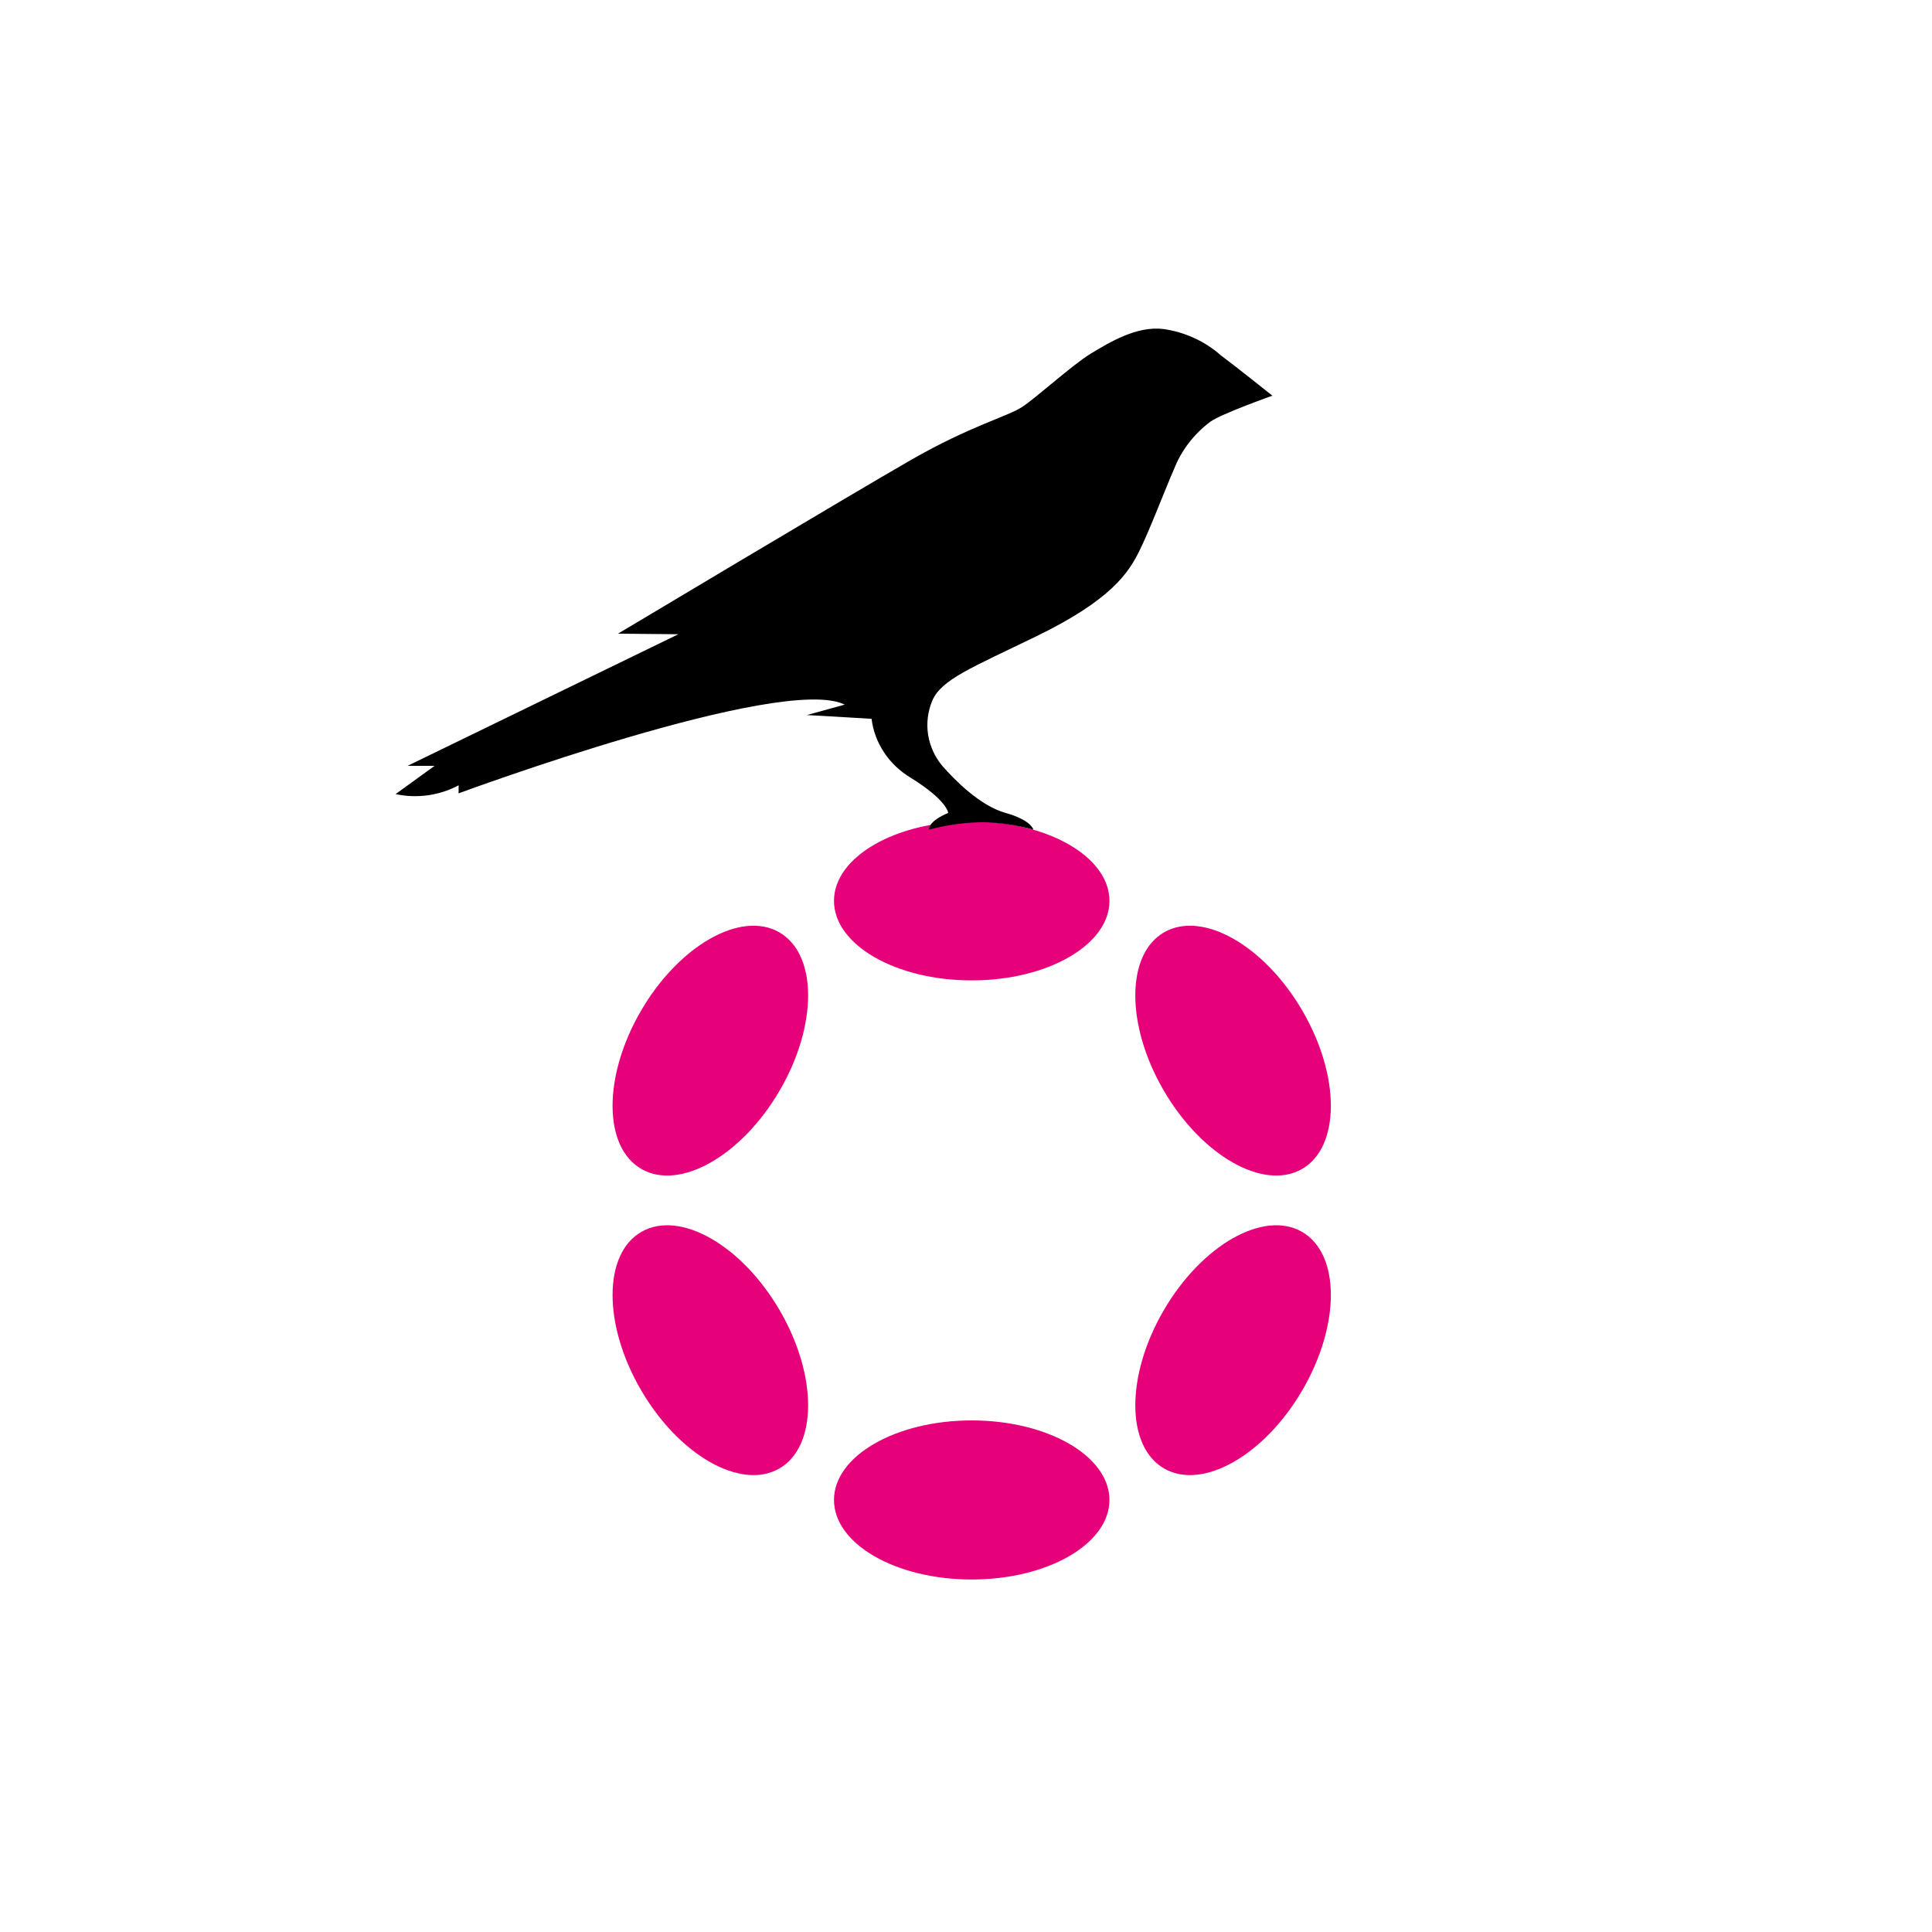
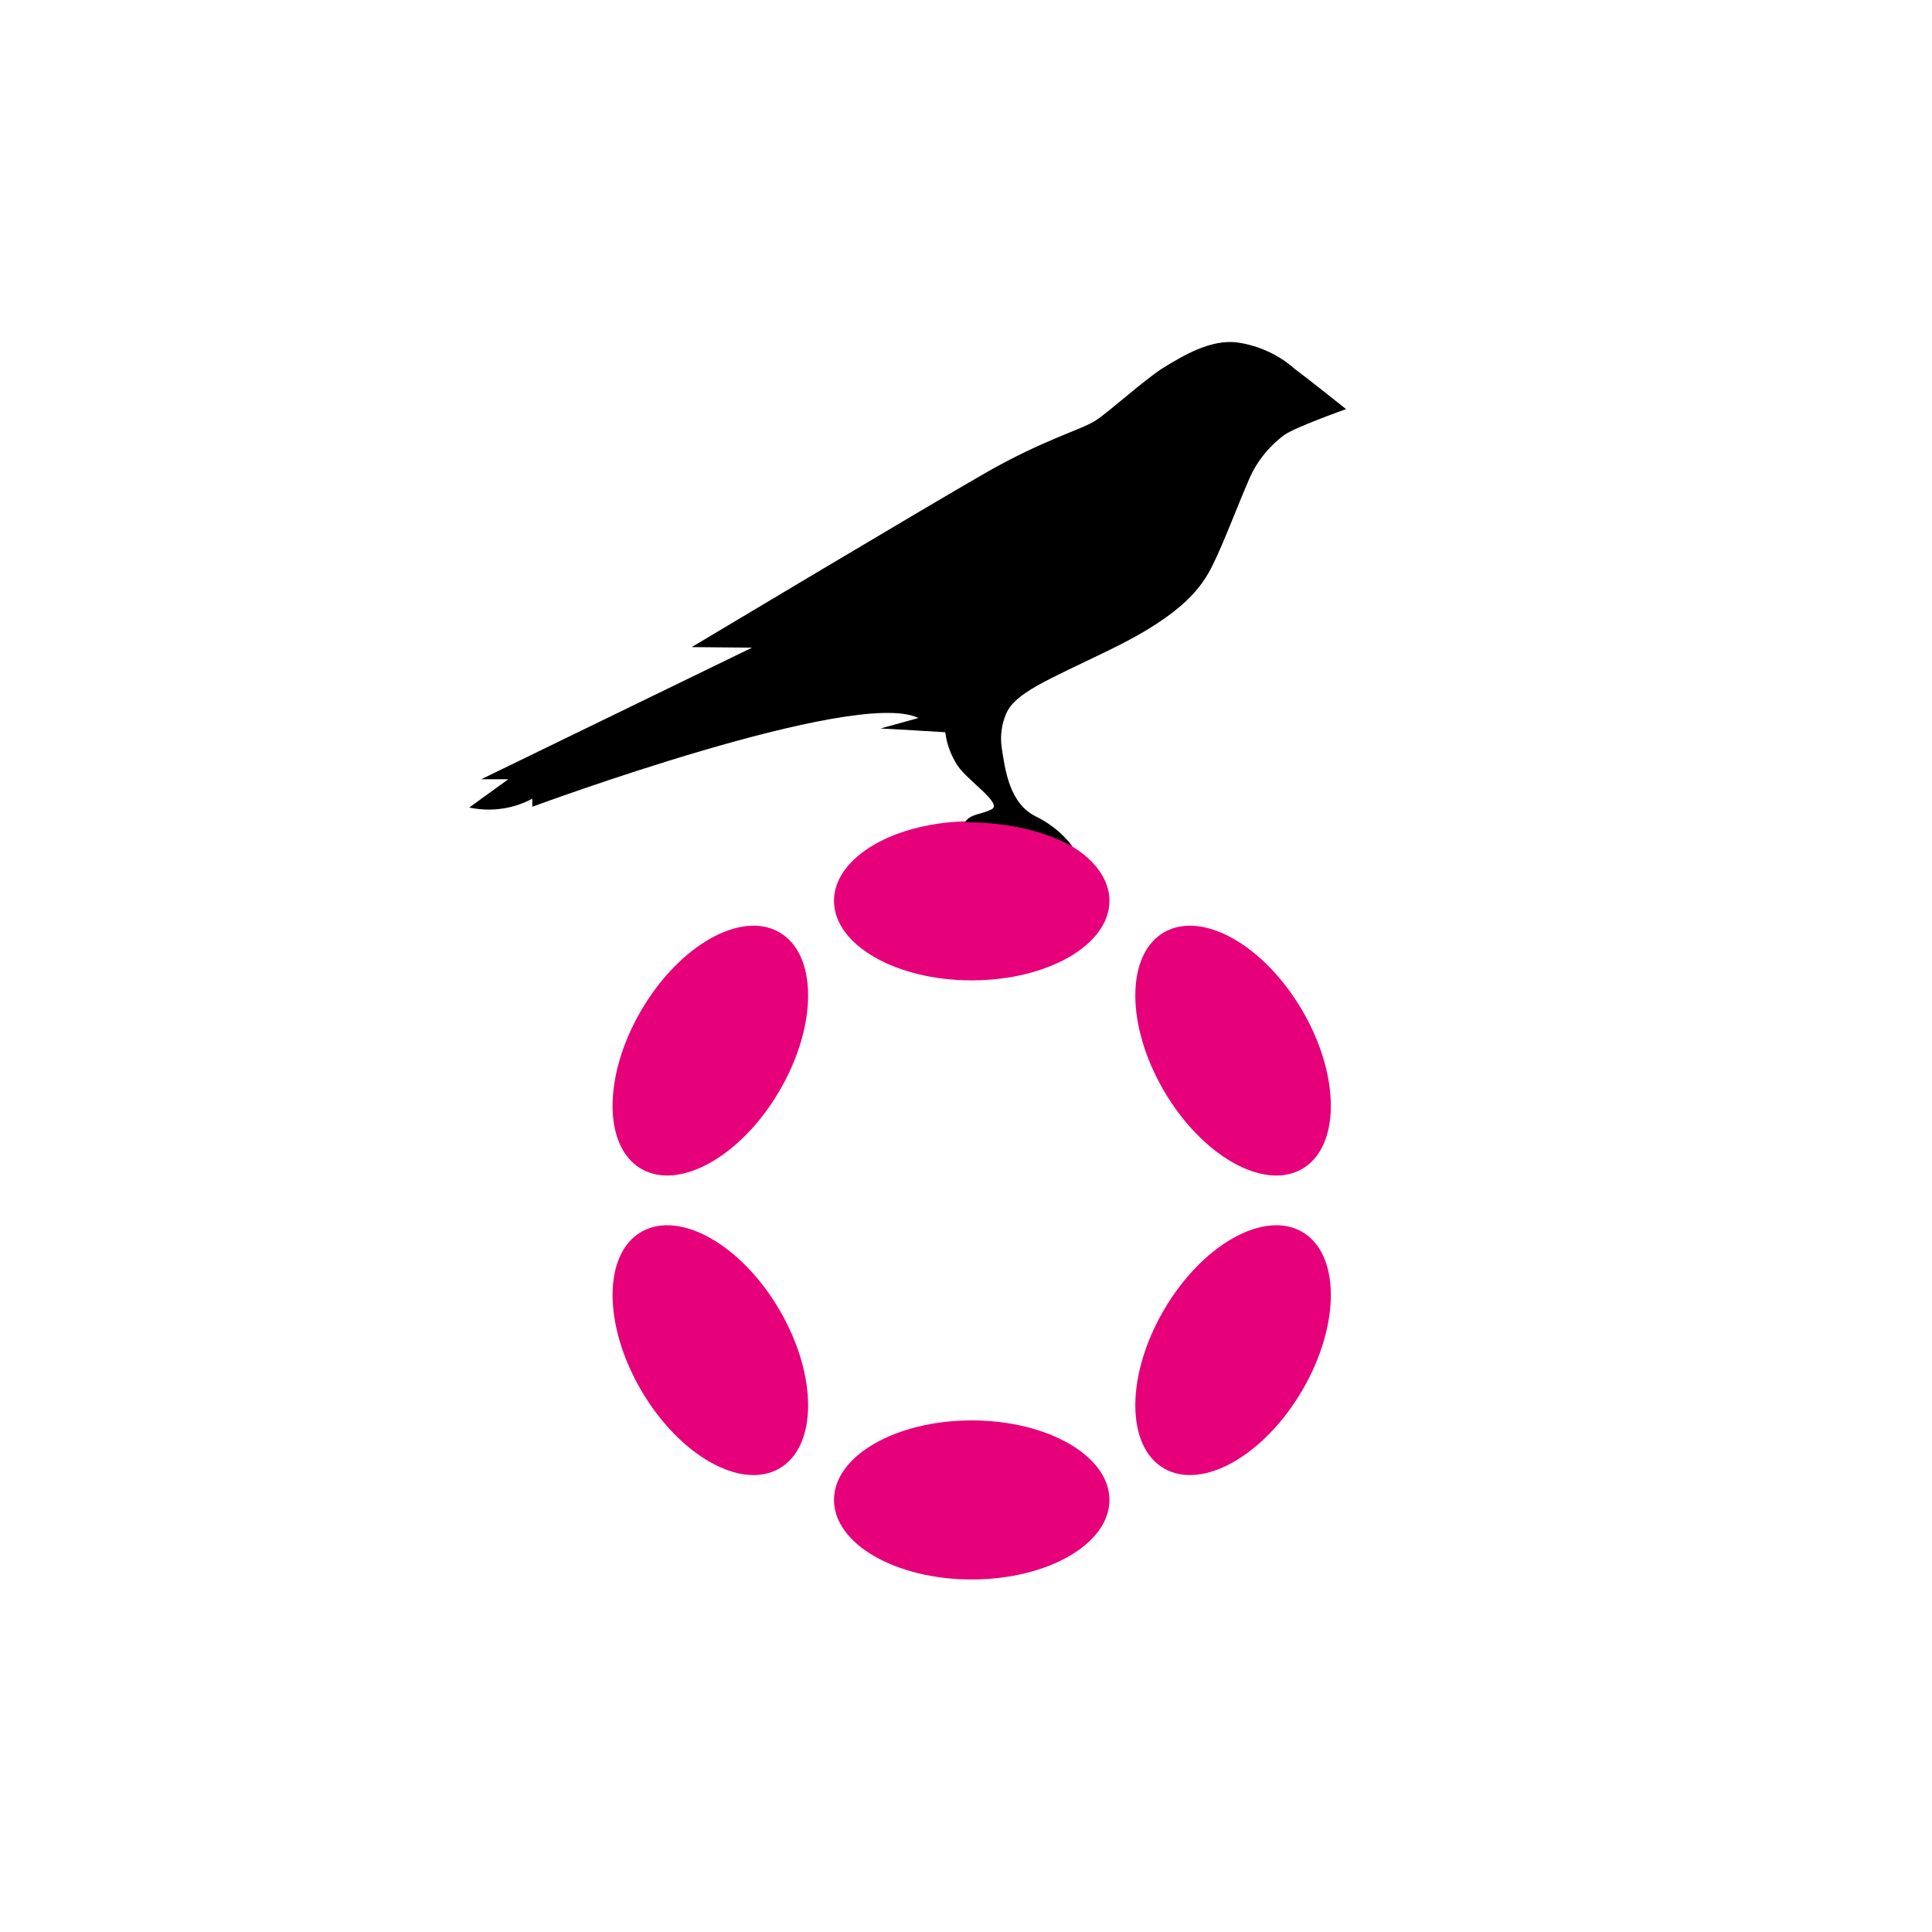
<svg xmlns="http://www.w3.org/2000/svg" width="64" height="64" viewBox="0 0 64 64" fill="none">
  <rect width="64" height="64" fill="white" />
-   <path d="M32.189 32.477C34.709 32.477 36.752 31.297 36.752 29.842C36.752 28.387 34.709 27.207 32.189 27.207C29.669 27.207 27.627 28.387 27.627 29.842C27.627 31.297 29.669 32.477 32.189 32.477Z" fill="#E6007A" />
-   <path d="M32.189 52.323C34.709 52.323 36.752 51.143 36.752 49.688C36.752 48.233 34.709 47.053 32.189 47.053C29.669 47.053 27.627 48.233 27.627 49.688C27.627 51.143 29.669 52.323 32.189 52.323Z" fill="#E6007A" />
-   <path d="M25.83 36.121C27.09 33.955 27.082 31.61 25.812 30.882C24.542 30.154 22.492 31.32 21.232 33.486C19.972 35.652 19.98 37.998 21.25 38.725C22.519 39.453 24.57 38.287 25.83 36.121Z" fill="#E6007A" />
-   <path d="M43.147 46.044C44.406 43.878 44.398 41.533 43.129 40.805C41.859 40.077 39.808 41.243 38.548 43.409C37.288 45.575 37.297 47.921 38.566 48.648C39.836 49.376 41.887 48.21 43.147 46.044Z" fill="#E6007A" />
-   <path d="M25.812 48.648C27.082 47.921 27.09 45.575 25.83 43.409C24.57 41.243 22.519 40.077 21.25 40.805C19.98 41.532 19.972 43.878 21.232 46.044C22.492 48.21 24.542 49.376 25.812 48.648Z" fill="#E6007A" />
-   <path d="M43.129 38.725C44.398 37.998 44.406 35.652 43.146 33.486C41.886 31.32 39.836 30.154 38.566 30.882C37.296 31.61 37.288 33.955 38.548 36.121C39.808 38.287 41.859 39.453 43.129 38.725Z" fill="#E6007A" />
-   <path d="M15.192 26.006V26.281C15.192 26.281 25.901 22.317 27.983 23.341L26.727 23.688C26.837 23.688 28.872 23.812 28.872 23.812C28.92 24.206 29.061 24.585 29.284 24.922C29.506 25.259 29.806 25.545 30.162 25.76C31.387 26.518 31.411 26.93 31.411 26.93C31.411 26.93 30.774 27.173 30.774 27.482C31.366 27.324 31.978 27.241 32.593 27.236C33.148 27.254 33.699 27.337 34.232 27.482C34.232 27.482 34.169 27.17 33.313 26.93C32.457 26.69 31.631 25.841 31.214 25.37C30.965 25.068 30.802 24.712 30.744 24.334C30.686 23.957 30.733 23.572 30.881 23.216C31.178 22.505 32.214 22.108 34.315 21.085C36.81 19.877 37.38 18.972 37.73 18.276C38.079 17.58 38.606 16.185 38.895 15.53C39.136 14.917 39.551 14.378 40.094 13.97C40.464 13.704 42.15 13.108 42.15 13.108C42.15 13.108 40.864 12.082 40.444 11.773C39.92 11.307 39.256 11.002 38.542 10.899C37.65 10.79 36.744 11.345 36.131 11.716C35.518 12.088 34.332 13.174 33.852 13.486C33.373 13.798 32.144 14.11 30.188 15.23C28.233 16.351 20.472 20.991 20.472 20.991L22.471 21.01L13.5 25.37H14.396L13.104 26.306C13.82 26.459 14.571 26.352 15.206 26.006H15.192Z" fill="black" />
+   <path d="M32.189 32.476C34.709 32.476 36.752 31.296 36.752 29.841C36.752 28.386 34.709 27.206 32.189 27.206C29.669 27.206 27.627 28.386 27.627 29.841C27.627 31.296 29.669 32.476 32.189 32.476Z" fill="#E6007A" />
+   <path d="M32.189 52.322C34.709 52.322 36.752 51.143 36.752 49.687C36.752 48.232 34.709 47.053 32.189 47.053C29.669 47.053 27.627 48.232 27.627 49.687C27.627 51.143 29.669 52.322 32.189 52.322Z" fill="#E6007A" />
+   <path d="M25.83 36.12C27.09 33.954 27.082 31.609 25.812 30.881C24.543 30.154 22.492 31.32 21.232 33.485C19.972 35.651 19.98 37.997 21.25 38.724C22.52 39.452 24.57 38.286 25.83 36.12Z" fill="#E6007A" />
+   <path d="M43.147 46.043C44.407 43.877 44.398 41.532 43.129 40.804C41.859 40.077 39.808 41.243 38.548 43.408C37.289 45.574 37.297 47.92 38.566 48.648C39.836 49.375 41.887 48.209 43.147 46.043Z" fill="#E6007A" />
+   <path d="M25.812 48.648C27.082 47.92 27.09 45.574 25.83 43.408C24.57 41.242 22.52 40.077 21.25 40.804C19.98 41.532 19.972 43.877 21.232 46.043C22.492 48.209 24.543 49.375 25.812 48.648Z" fill="#E6007A" />
+   <path d="M43.129 38.725C44.398 37.997 44.406 35.651 43.147 33.486C41.887 31.32 39.836 30.154 38.566 30.881C37.297 31.609 37.288 33.955 38.548 36.12C39.808 38.286 41.859 39.452 43.129 38.725Z" fill="#E6007A" />
+   <path d="M17.634 26.451V26.725C17.634 26.725 28.343 22.762 30.424 23.785L29.169 24.132C29.279 24.132 31.314 24.257 31.314 24.257C31.361 24.65 31.502 25.029 31.725 25.366C32.056 25.866 33.218 26.611 32.852 26.807C32.513 26.988 32.147 26.949 31.966 27.237C33.767 27.237 34.924 27.705 35.524 28.042C35.524 28.042 35.136 27.448 34.322 27.05C33.431 26.614 33.297 25.5 33.185 24.779C33.127 24.401 33.174 24.016 33.322 23.661C33.619 22.949 34.655 22.553 36.757 21.529C39.251 20.321 39.821 19.416 40.171 18.72C40.52 18.024 41.047 16.63 41.337 15.974C41.578 15.362 41.992 14.822 42.536 14.414C42.905 14.149 44.591 13.553 44.591 13.553C44.591 13.553 43.305 12.526 42.885 12.217C42.361 11.751 41.697 11.447 40.983 11.343C40.091 11.234 39.185 11.789 38.572 12.161C37.959 12.532 36.773 13.618 36.294 13.93C35.814 14.242 34.585 14.554 32.629 15.675C30.674 16.795 22.913 21.436 22.913 21.436L24.912 21.454L15.941 25.814H16.837L15.545 26.75C16.261 26.904 17.012 26.797 17.647 26.451H17.634Z" fill="black" />
</svg>
